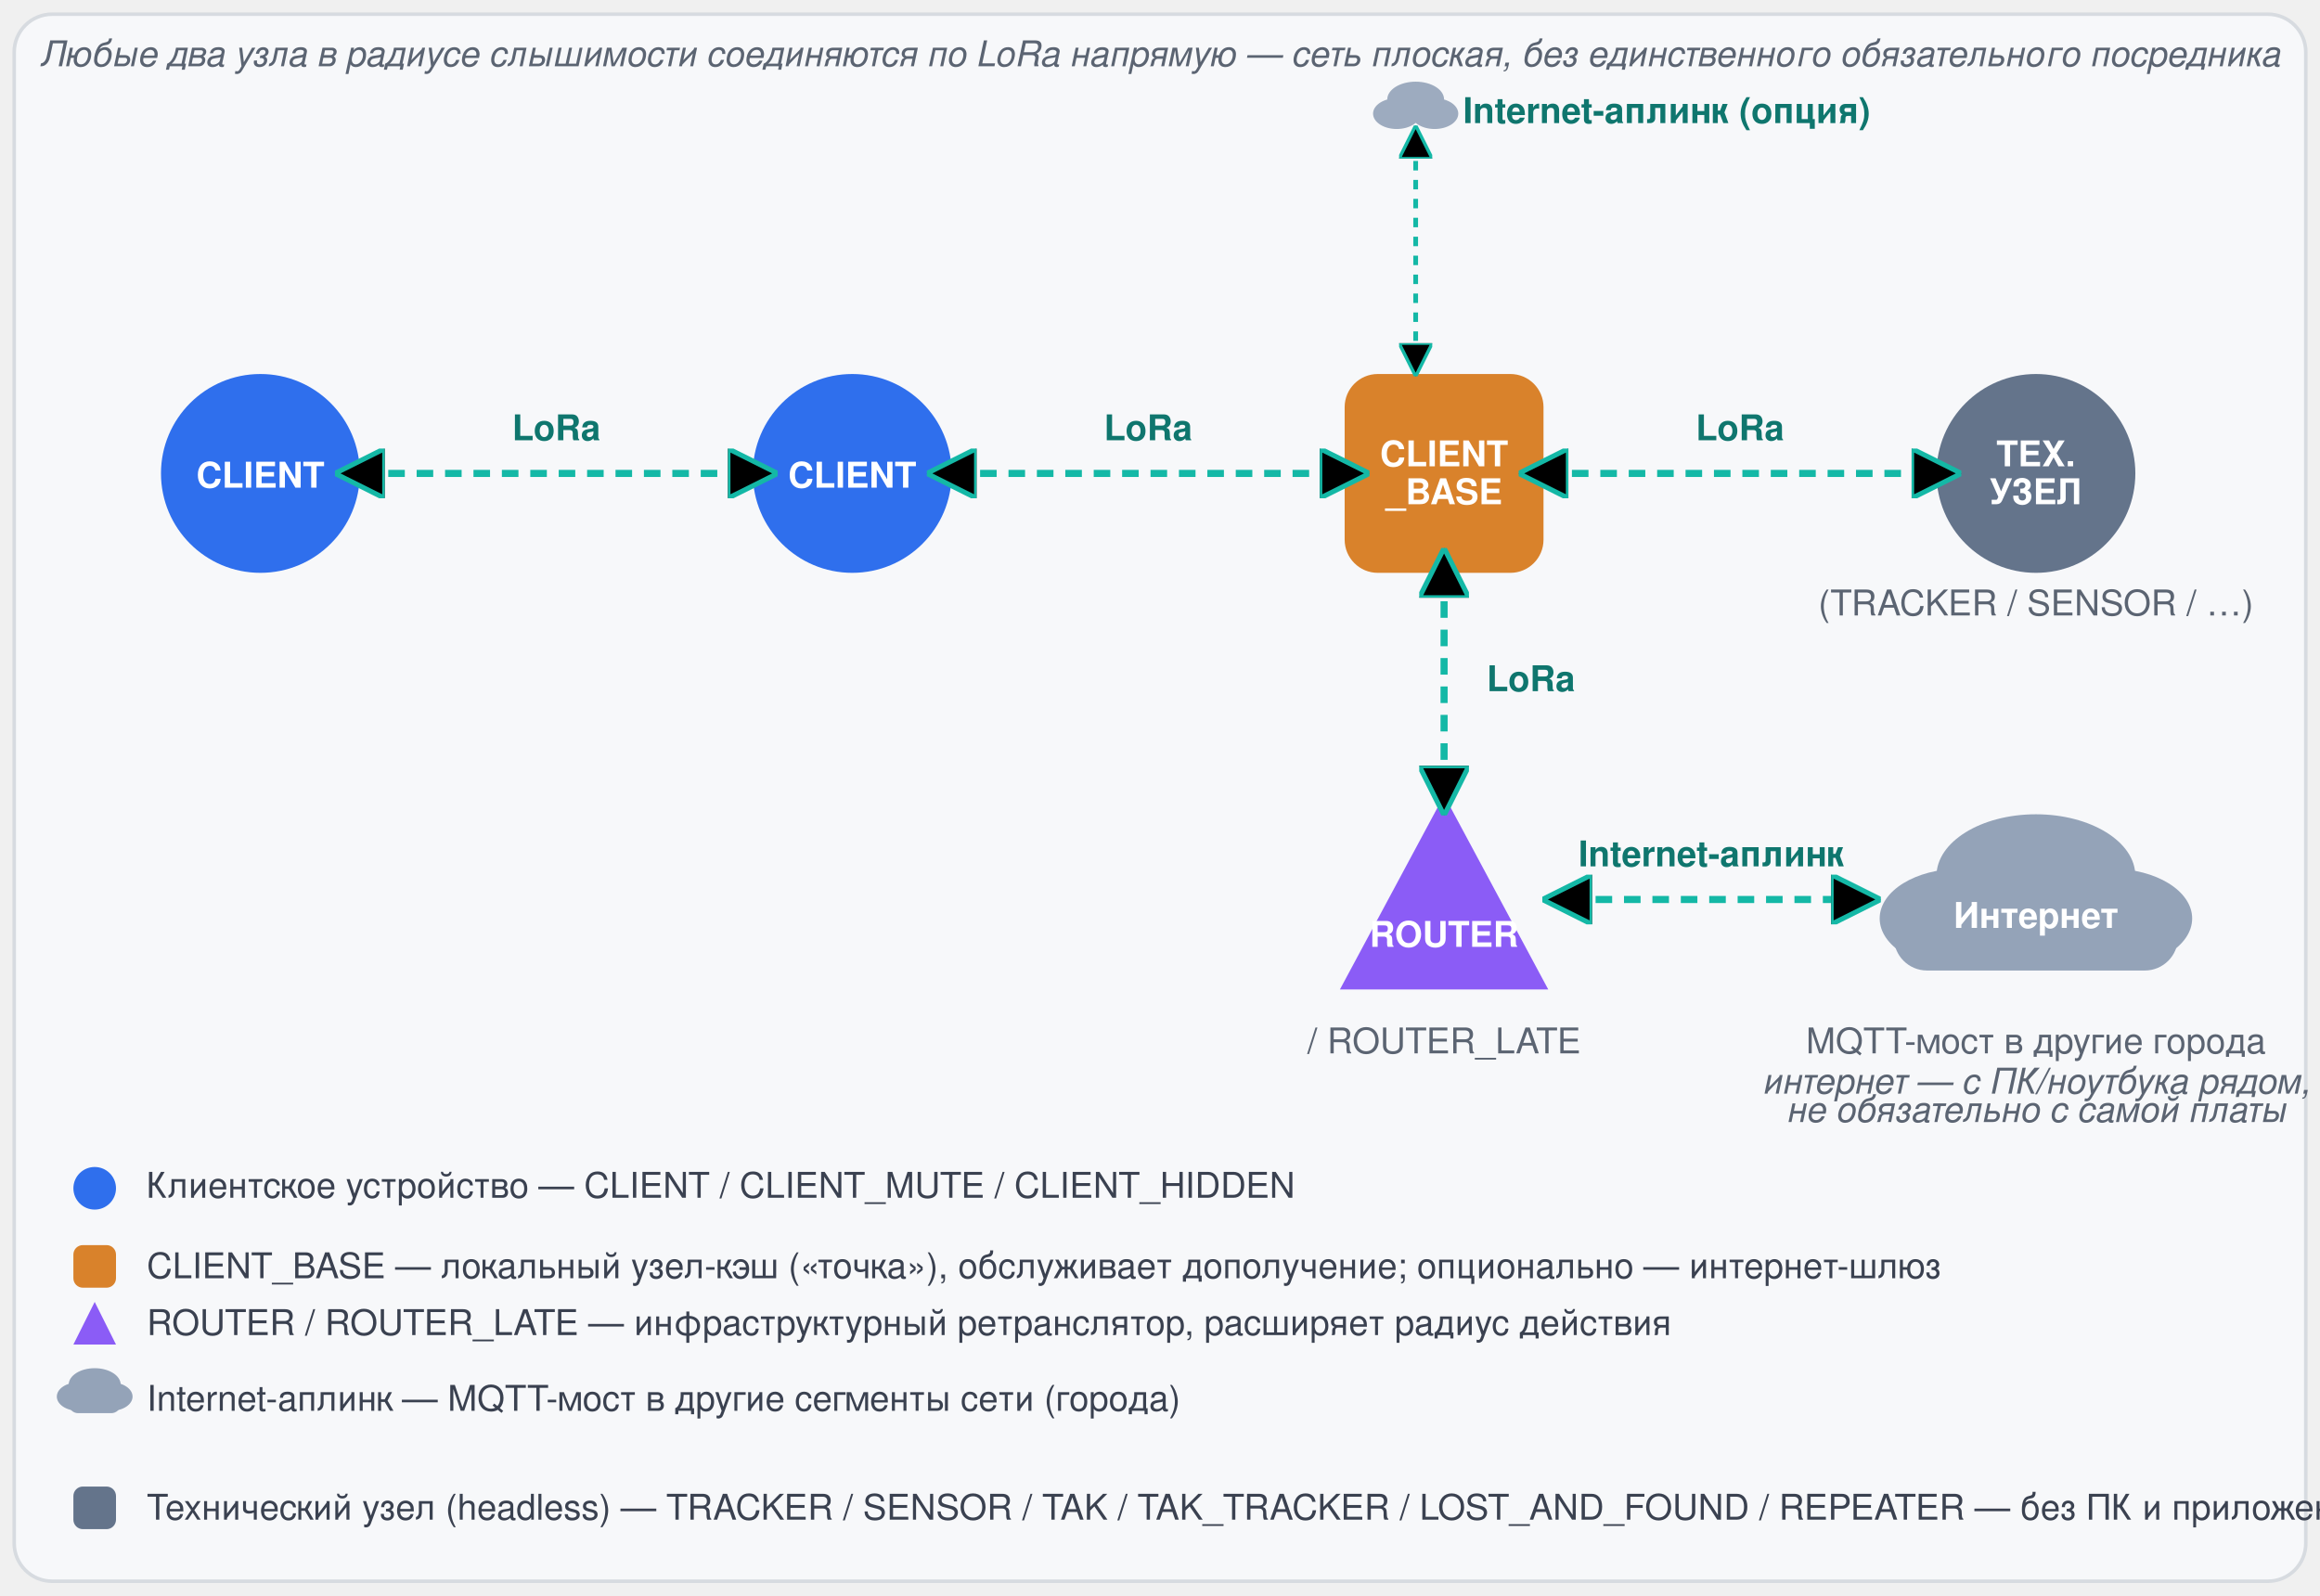
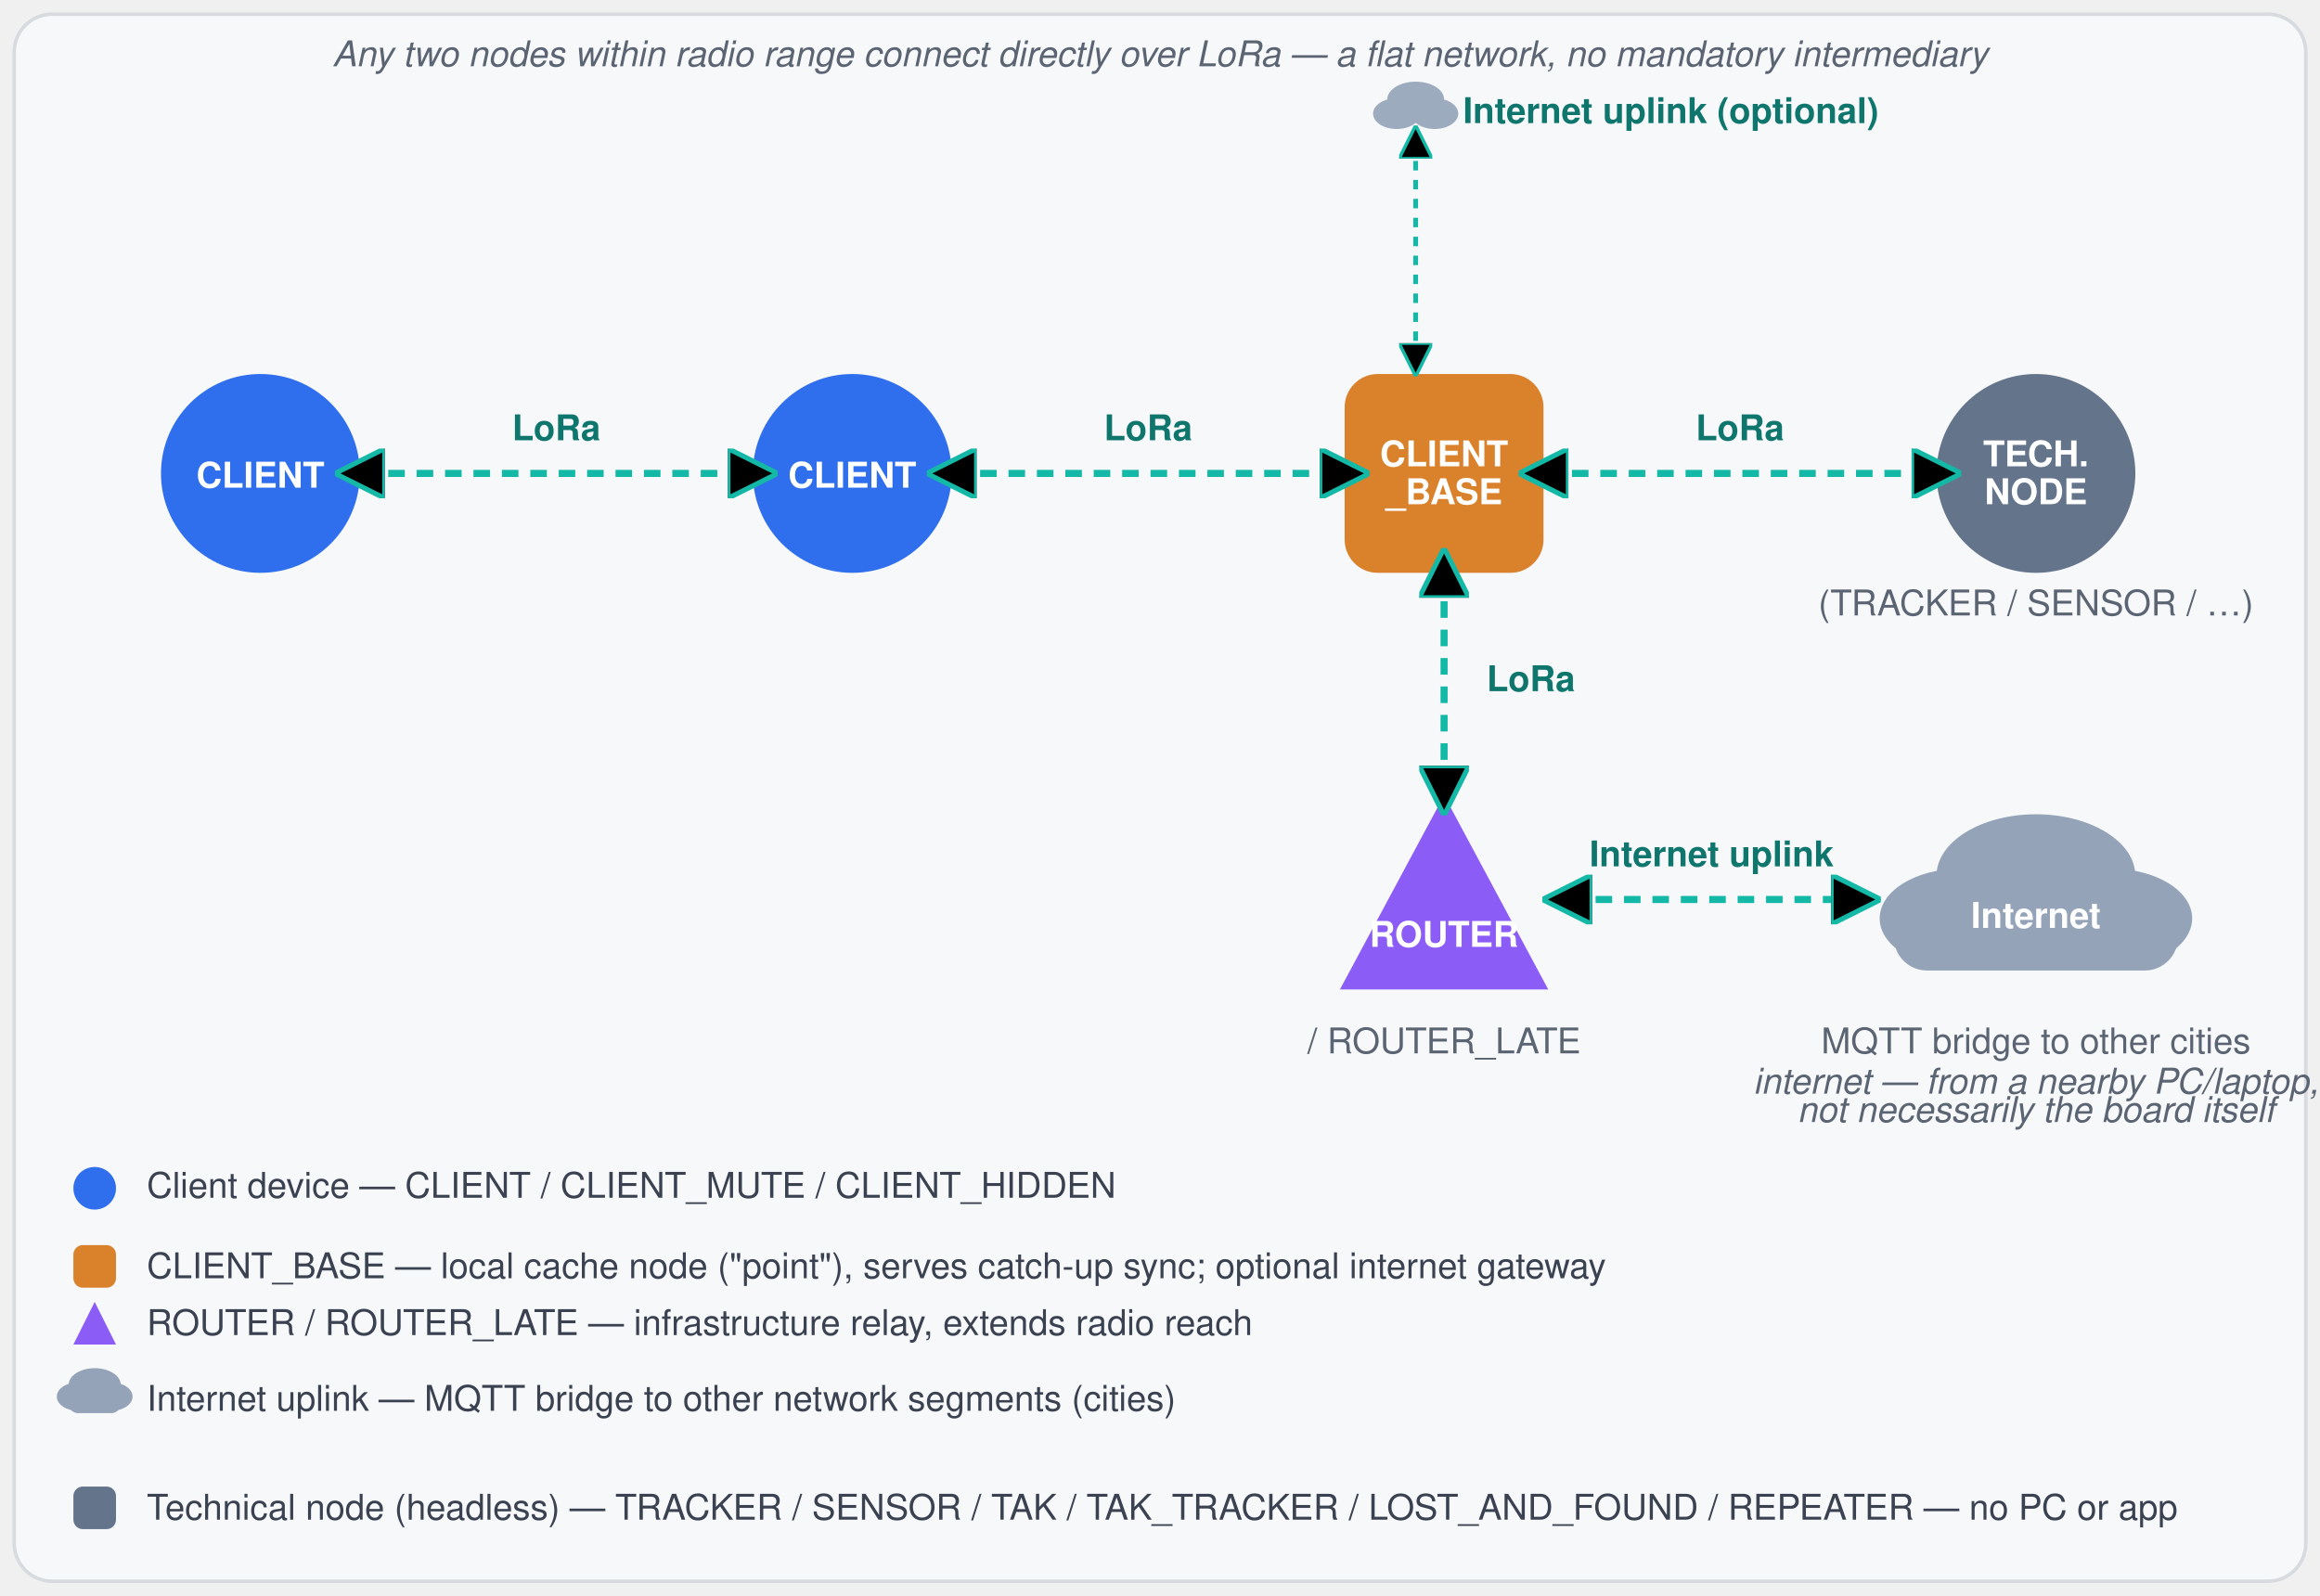
<svg xmlns="http://www.w3.org/2000/svg" viewBox="0 0 980 674" font-family="'Segoe UI', Helvetica, Arial, sans-serif">
  <style>
    .card { fill:#f7f8fa; stroke:#d7dbe0; }
    .link { stroke:#14b8a6; }
    .link-label { fill:#0f766e; }
    .node-label { fill:#ffffff; font-weight:600; }
    .sub-label { fill:#5b6472; }
    .note { fill:#5b6472; font-style:italic; }
    .legend-text { fill:#3a4150; }
    .client { fill:#2f6fed; }
    .base { fill:#d9822b; }
    .router { fill:#8b5cf6; }
    .cloud { fill:#94a3b8; }
    .tech { fill:#64748b; }
    @media (prefers-color-scheme: dark) {
      .card { fill:#1b1e24; stroke:#383d46; }
      .link { stroke:#2dd4bf; }
      .link-label { fill:#5eead4; }
      .sub-label { fill:#9aa4b2; }
      .note { fill:#9aa4b2; }
      .legend-text { fill:#c7cdd6; }
      .client { fill:#4f8cff; }
      .base { fill:#f0a94e; }
      .router { fill:#a78bfa; }
      .cloud { fill:#6b7280; }
      .tech { fill:#94a3b8; }
    }
    text { font-size:15px; }
  </style>
  <defs>
    <marker id="arrow" viewBox="0 0 10 10" refX="5" refY="5" markerWidth="7" markerHeight="7" orient="auto-start-reverse">
      <path d="M0,0 L10,5 L0,10 z" class="link" style="fill:inherit" />
    </marker>
  </defs>
  <rect x="6" y="6" width="968" height="662" rx="16" class="card" stroke-width="1.5" />
  <text x="490" y="28" text-anchor="middle" class="note" font-size="13.5">
-     Любые два узла в радиусе слышимости соединяются по LoRa напрямую — сеть плоская, без единственного обязательного посредника
+     Any two nodes within radio range connect directly over LoRa — a flat network, no mandatory intermediary
  </text>
  <text x="235" y="186" text-anchor="middle" class="link-label" font-size="13" font-weight="600">LoRa</text>
  <text x="485" y="186" text-anchor="middle" class="link-label" font-size="13" font-weight="600">LoRa</text>
  <text x="735" y="186" text-anchor="middle" class="link-label" font-size="13" font-weight="600">LoRa</text>
  <text x="628" y="292" class="link-label" font-size="13" font-weight="600">LoRa</text>
-   <text x="723" y="366" text-anchor="middle" class="link-label" font-size="12.5" font-weight="600">Internet-аплинк</text>
+   <text x="723" y="366" text-anchor="middle" class="link-label" font-size="12.5" font-weight="600">Internet uplink</text>
  <circle cx="110" cy="200" r="42" class="client" />
  <text x="110" y="206" text-anchor="middle" class="node-label" font-size="14">CLIENT</text>
  <circle cx="360" cy="200" r="42" class="client" />
  <text x="360" y="206" text-anchor="middle" class="node-label" font-size="14">CLIENT</text>
  <g class="cloud" opacity="0.9">
    <ellipse cx="590" cy="48" rx="10" ry="6.5" />
    <ellipse cx="606" cy="48" rx="10" ry="6.5" />
    <ellipse cx="598" cy="42" rx="12" ry="7.5" />
  </g>
-   <text x="618" y="52" class="link-label" font-size="10" font-weight="600">Internet-аплинк (опция)</text>
+   <text x="618" y="52" class="link-label" font-size="10" font-weight="600">Internet uplink (optional)</text>
  <rect x="568" y="158" width="84" height="84" rx="14" class="base" />
  <text x="610" y="197" text-anchor="middle" class="node-label" font-size="13">CLIENT</text>
  <text x="610" y="213" text-anchor="middle" class="node-label" font-size="13">_BASE</text>
  <circle cx="860" cy="200" r="42" class="tech" />
-   <text x="860" y="197" text-anchor="middle" class="node-label" font-size="13">ТЕХ.</text>
-   <text x="860" y="213" text-anchor="middle" class="node-label" font-size="13">УЗЕЛ</text>
+   <text x="860" y="197" text-anchor="middle" class="node-label" font-size="13">TECH.</text>
+   <text x="860" y="213" text-anchor="middle" class="node-label" font-size="13">NODE</text>
  <text x="860" y="260" text-anchor="middle" class="sub-label" font-size="11">(TRACKER / SENSOR / …)</text>
  <polygon points="610,336 566,418 654,418" class="router" />
  <text x="610" y="400" text-anchor="middle" class="node-label" font-size="12">ROUTER</text>
  <text x="610" y="445" text-anchor="middle" class="sub-label" font-size="11">/ ROUTER_LATE</text>
  <g class="cloud">
    <ellipse cx="828" cy="388" rx="34" ry="21" />
    <ellipse cx="892" cy="388" rx="34" ry="21" />
    <ellipse cx="860" cy="370" rx="42" ry="26" />
    <rect x="800" y="382" width="120" height="28" rx="14" />
  </g>
-   <text x="860" y="392" text-anchor="middle" class="node-label" font-size="11">Интернет</text>
-   <text x="860" y="445" text-anchor="middle" class="sub-label" font-size="11">MQTT-мост в другие города</text>
-   <text x="860" y="462" text-anchor="middle" class="note" font-size="9.5">интернет — с ПК/ноутбука рядом,</text>
-   <text x="860" y="474" text-anchor="middle" class="note" font-size="9.5">не обязательно с самой платы</text>
+   <text x="860" y="392" text-anchor="middle" class="node-label" font-size="11">Internet</text>
+   <text x="860" y="445" text-anchor="middle" class="sub-label" font-size="11">MQTT bridge to other cities</text>
+   <text x="860" y="462" text-anchor="middle" class="note" font-size="9.5">internet — from a nearby PC/laptop,</text>
+   <text x="860" y="474" text-anchor="middle" class="note" font-size="9.5">not necessarily the board itself</text>
  <g font-size="12.5">
    <circle cx="40" cy="502" r="9" class="client" />
-     <text x="62" y="506" class="legend-text">Клиентское устройство — CLIENT / CLIENT_MUTE / CLIENT_HIDDEN</text>
+     <text x="62" y="506" class="legend-text">Client device — CLIENT / CLIENT_MUTE / CLIENT_HIDDEN</text>
    <rect x="31" y="526" width="18" height="18" rx="4" class="base" />
-     <text x="62" y="540" class="legend-text">CLIENT_BASE — локальный узел-кэш («точка»), обслуживает дополучение; опционально — интернет-шлюз</text>
+     <text x="62" y="540" class="legend-text">CLIENT_BASE — local cache node ("point"), serves catch-up sync; optional internet gateway</text>
    <polygon points="40,550 31,568 49,568" class="router" />
-     <text x="62" y="564" class="legend-text">ROUTER / ROUTER_LATE — инфраструктурный ретранслятор, расширяет радиус действия</text>
+     <text x="62" y="564" class="legend-text">ROUTER / ROUTER_LATE — infrastructure relay, extends radio reach</text>
    <g class="cloud">
      <ellipse cx="33" cy="590" rx="9" ry="6" />
      <ellipse cx="47" cy="590" rx="9" ry="6" />
      <ellipse cx="40" cy="585" rx="11" ry="7" />
      <rect x="29" y="589" width="22" height="8" rx="4" />
    </g>
-     <text x="62" y="596" class="legend-text">Internet-аплинк — MQTT-мост в другие сегменты сети (города)</text>
+     <text x="62" y="596" class="legend-text">Internet uplink — MQTT bridge to other network segments (cities)</text>
    <rect x="31" y="628" width="18" height="18" rx="4" class="tech" />
-     <text x="62" y="642" class="legend-text">Технический узел (headless) — TRACKER / SENSOR / TAK / TAK_TRACKER / LOST_AND_FOUND / REPEATER — без ПК и приложения</text>
+     <text x="62" y="642" class="legend-text">Technical node (headless) — TRACKER / SENSOR / TAK / TAK_TRACKER / LOST_AND_FOUND / REPEATER — no PC or app</text>
  </g>
  <line x1="152" y1="200" x2="318" y2="200" class="link" stroke-width="3" stroke-dasharray="7 5" marker-start="url(#arrow)" marker-end="url(#arrow)" />
  <line x1="402" y1="200" x2="568" y2="200" class="link" stroke-width="3" stroke-dasharray="7 5" marker-start="url(#arrow)" marker-end="url(#arrow)" />
  <line x1="652" y1="200" x2="818" y2="200" class="link" stroke-width="3" stroke-dasharray="7 5" marker-start="url(#arrow)" marker-end="url(#arrow)" />
  <line x1="610" y1="242" x2="610" y2="334" class="link" stroke-width="3" stroke-dasharray="7 5" marker-start="url(#arrow)" marker-end="url(#arrow)" />
  <line x1="662" y1="380" x2="784" y2="380" class="link" stroke-width="3" stroke-dasharray="7 5" marker-start="url(#arrow)" marker-end="url(#arrow)" />
  <line x1="598" y1="152" x2="598" y2="60" class="link" stroke-width="2" stroke-dasharray="4 4" marker-start="url(#arrow)" marker-end="url(#arrow)" />
</svg>
